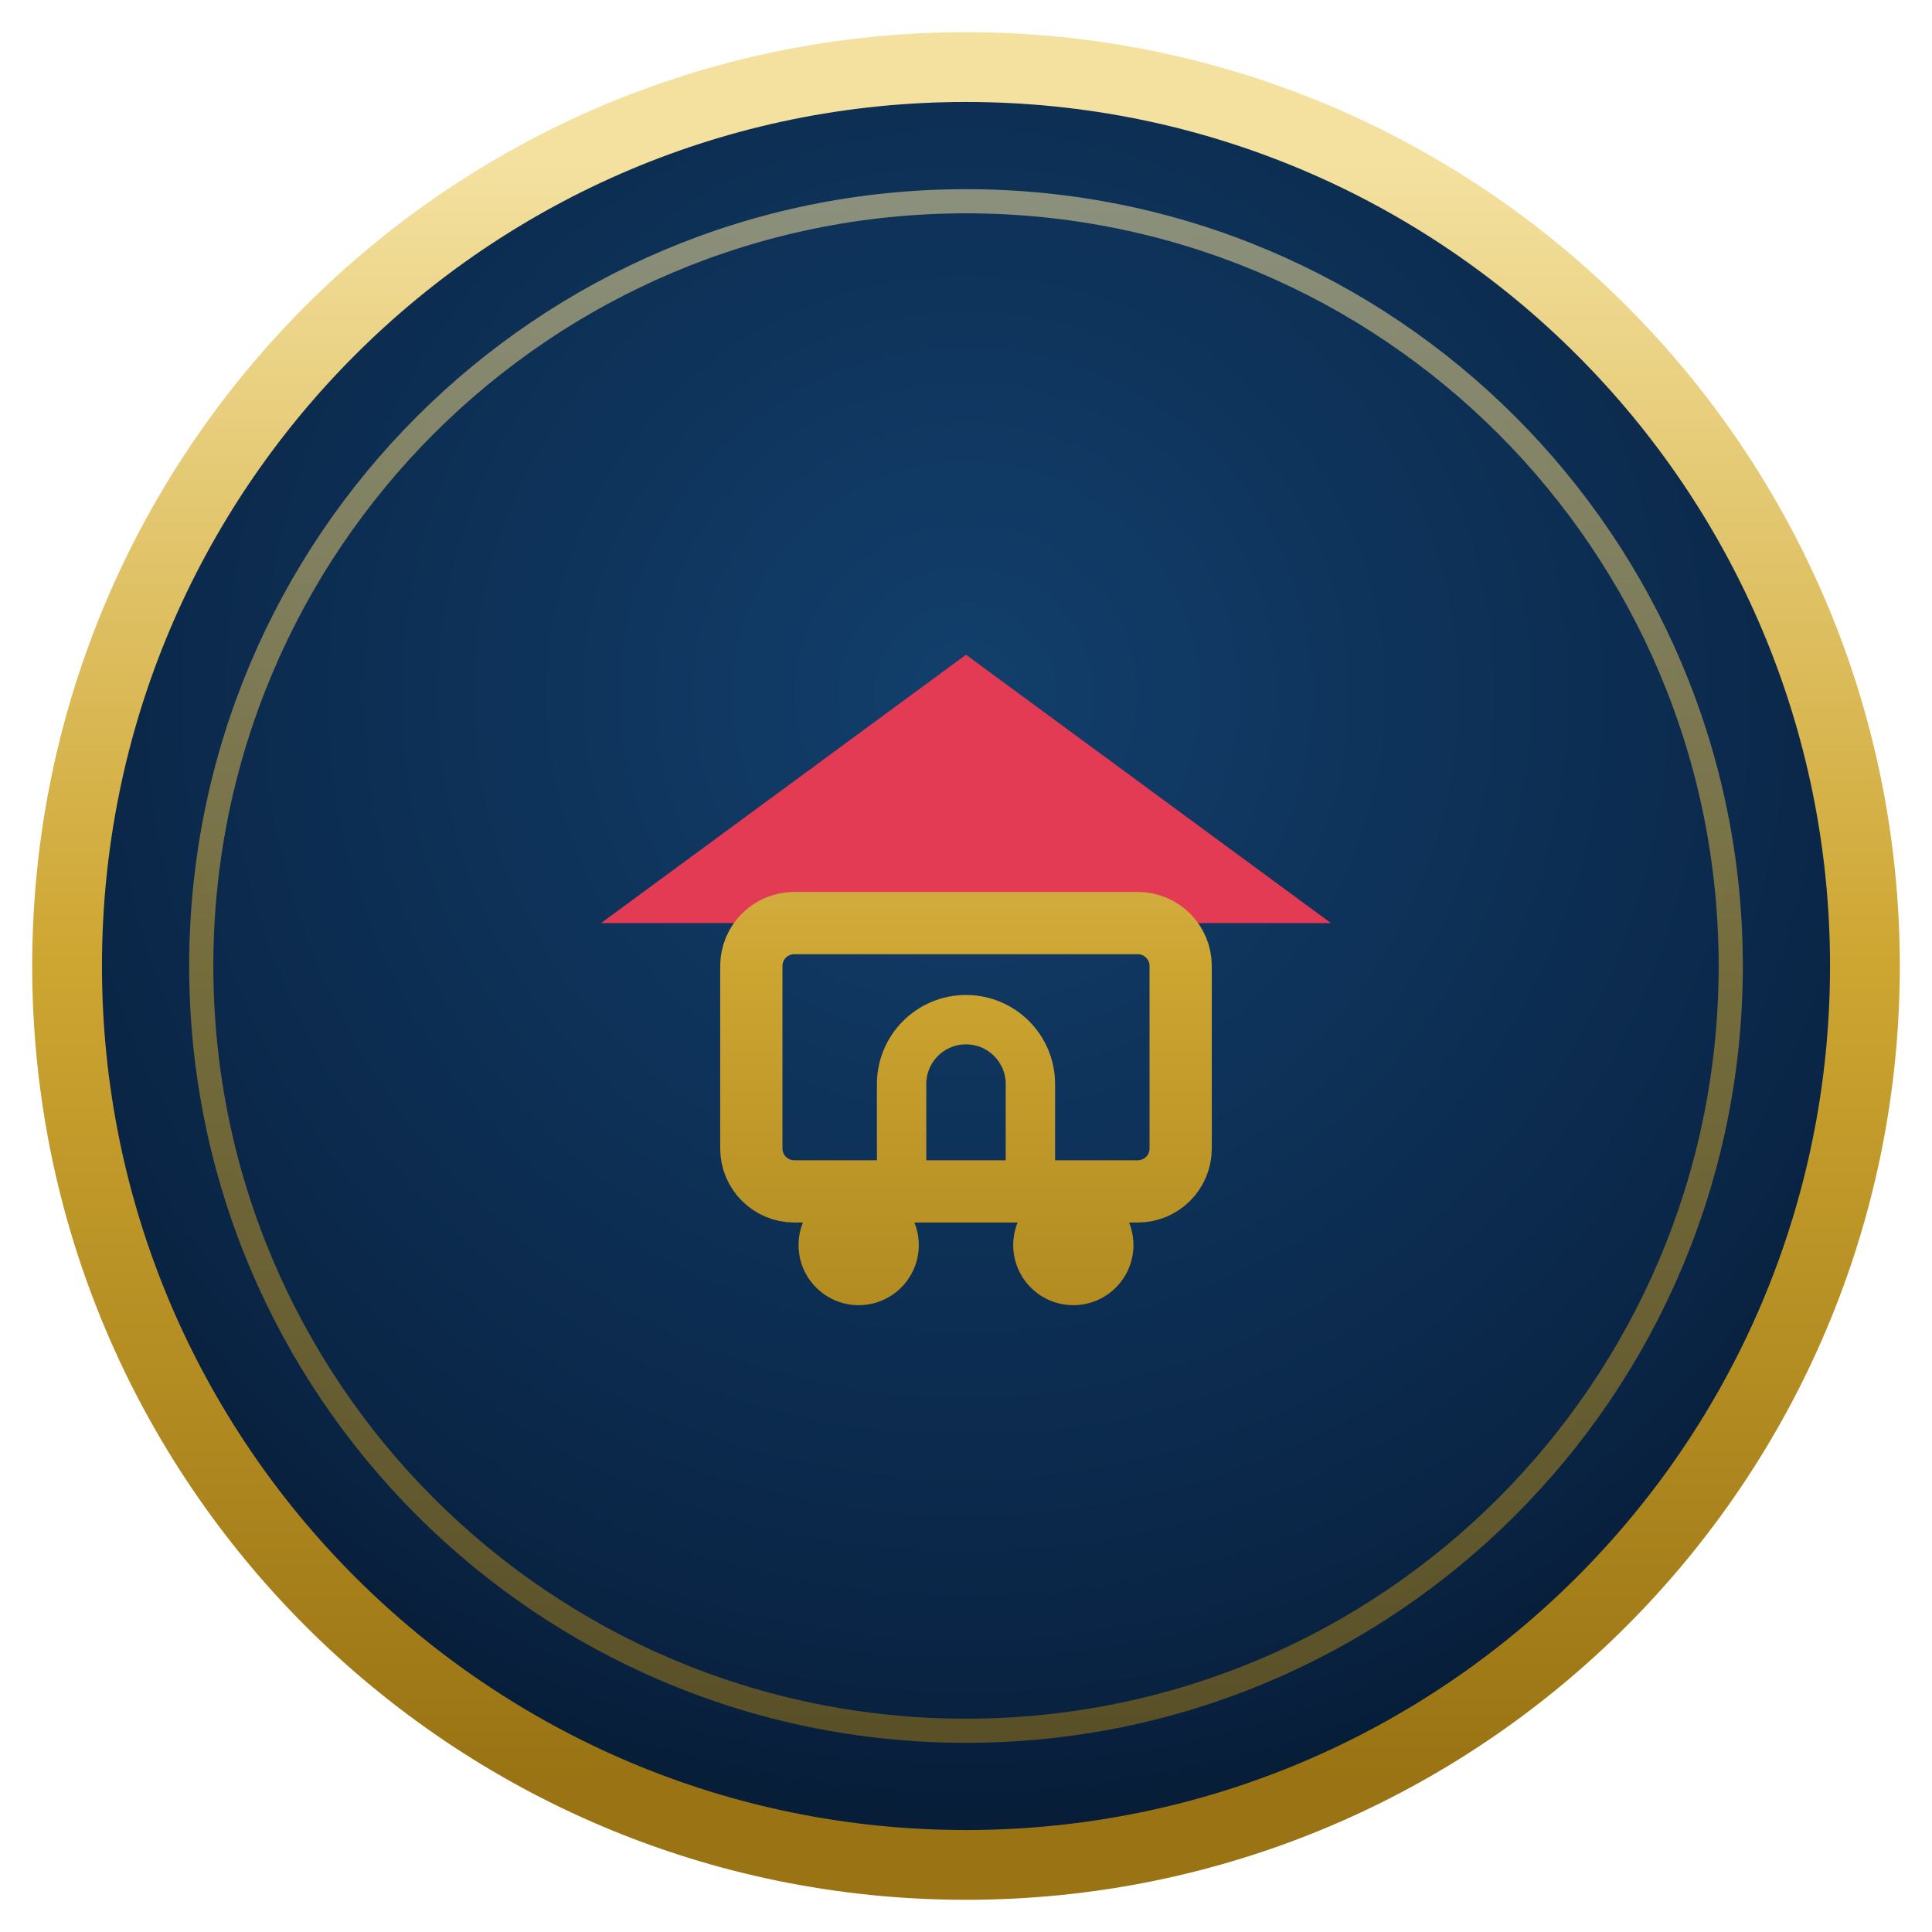
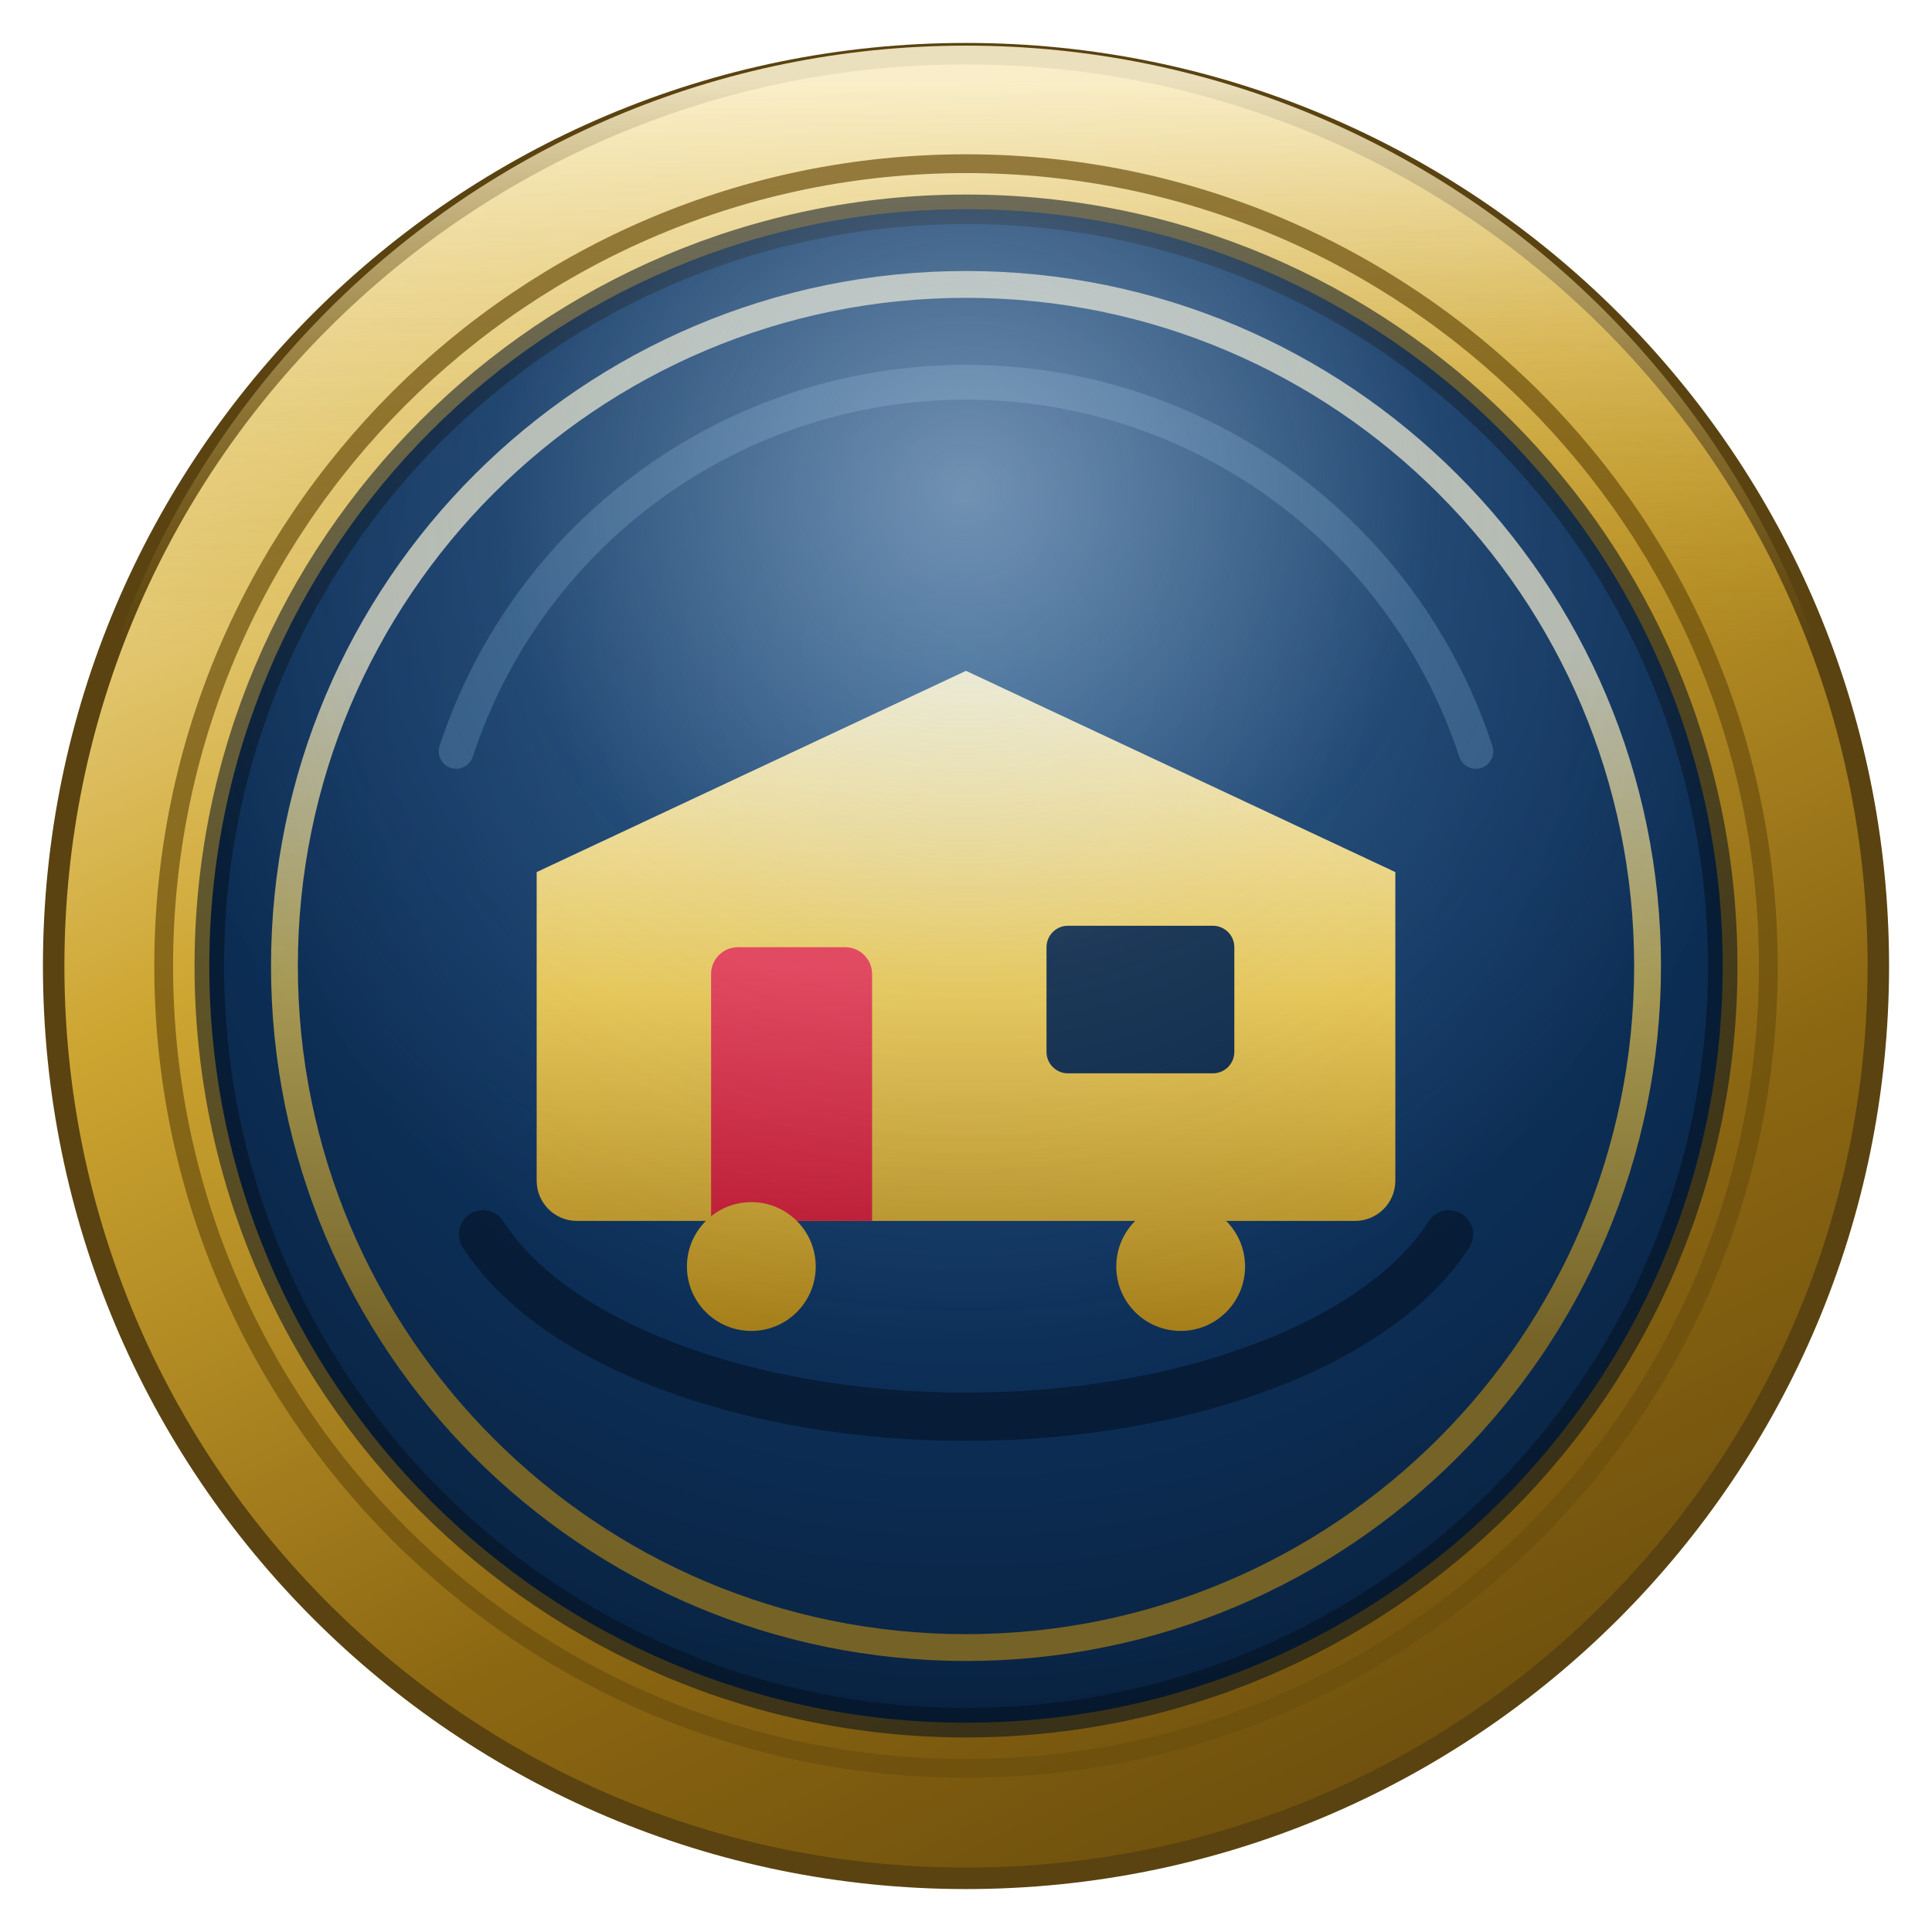
<svg xmlns="http://www.w3.org/2000/svg" viewBox="0 0 72 72" role="img" aria-label="Manufactured and mobile home certification seal">
  <defs>
-     <radialGradient id="mh-face" cx="50%" cy="35%" r="72%">
-       <stop offset="0" stop-color="#123f6c" />
-       <stop offset="0.7" stop-color="#0a2647" />
+     <linearGradient id="mh-bezel" x1="20" y1="3" x2="52" y2="69" gradientUnits="userSpaceOnUse">
+       <stop offset="0" stop-color="#f7e7ad" />
+       <stop offset="0.34" stop-color="#cda531" />
+       <stop offset="0.72" stop-color="#8c6712" />
+       <stop offset="1" stop-color="#6b4e0d" />
+     </linearGradient>
+     <linearGradient id="mh-sheen" x1="0" y1="3" x2="0" y2="24" gradientUnits="userSpaceOnUse">
+       <stop offset="0" stop-color="#fbf1cf" />
+       <stop offset="1" stop-color="#cda531" stop-opacity="0" />
+     </linearGradient>
+     <radialGradient id="mh-face" cx="50%" cy="30%" r="82%">
+       <stop offset="0" stop-color="#15477a" />
+       <stop offset="0.45" stop-color="#0e3460" />
+       <stop offset="0.78" stop-color="#0a2647" />
      <stop offset="1" stop-color="#04162c" />
    </radialGradient>
-     <linearGradient id="mh-brass" x1="0" y1="6" x2="0" y2="66" gradientUnits="userSpaceOnUse">
-       <stop offset="0" stop-color="#f4e1a0" />
-       <stop offset="0.5" stop-color="#cda531" />
-       <stop offset="1" stop-color="#9a7414" />
+     <radialGradient id="mh-gloss" cx="50%" cy="19%" r="56%">
+       <stop offset="0" stop-color="#cfe2f3" stop-opacity="0.5" />
+       <stop offset="0.55" stop-color="#cfe2f3" stop-opacity="0.1" />
+       <stop offset="1" stop-color="#cfe2f3" stop-opacity="0" />
+     </radialGradient>
+     <linearGradient id="mh-glyph" x1="0" y1="24" x2="0" y2="50" gradientUnits="userSpaceOnUse">
+       <stop offset="0" stop-color="#fbf1cf" />
+       <stop offset="0.5" stop-color="#e6c552" />
+       <stop offset="1" stop-color="#a37c18" />
+     </linearGradient>
+     <linearGradient id="mh-door" x1="0" y1="36" x2="0" y2="48" gradientUnits="userSpaceOnUse">
+       <stop offset="0" stop-color="#e23b53" />
+       <stop offset="1" stop-color="#b3122b" />
    </linearGradient>
  </defs>
-   <circle cx="36" cy="36" r="33.5" fill="url(#mh-face)" stroke="url(#mh-brass)" stroke-width="2.6" />
-   <circle cx="36" cy="36" r="28.5" fill="none" stroke="url(#mh-brass)" stroke-width="0.9" opacity="0.55" />
-   <g transform="translate(36 36) scale(.8) translate(-36 -36)">
-     <path d="M19 34 36 21.5 53 34Z" fill="#e23b53" />
-     <rect x="26" y="34" width="20" height="12.5" rx="2" fill="none" stroke="url(#mh-brass)" stroke-width="2.9" />
-     <path d="M33 46.5v-5a3 3 0 0 1 6 0v5" fill="none" stroke="url(#mh-brass)" stroke-width="2.3" stroke-linejoin="round" />
-     <circle cx="31" cy="49" r="2.8" fill="url(#mh-brass)" />
-     <circle cx="41" cy="49" r="2.8" fill="url(#mh-brass)" />
+   <circle cx="36" cy="36" r="34.4" fill="#5a4310" />
+   <circle cx="36" cy="36" r="33.6" fill="url(#mh-bezel)" />
+   <circle cx="36" cy="35.3" r="33.6" fill="url(#mh-sheen)" opacity="0.9" />
+   <circle cx="36" cy="36" r="28.2" fill="url(#mh-face)" />
+   <circle cx="36" cy="36" r="29.9" fill="none" stroke="#6b4e0d" stroke-width="0.7" opacity="0.7" />
+   <circle cx="36" cy="36" r="25.4" fill="none" stroke="url(#mh-glyph)" stroke-width="1" opacity="0.7" />
+   <circle cx="36" cy="36" r="28.2" fill="none" stroke="#04101f" stroke-width="1.1" opacity="0.55" />
+   <path d="M17 28a20 20 0 0 1 38 0" fill="none" stroke="#5b86b0" stroke-width="1.3" opacity="0.4" stroke-linecap="round" />
+   <path d="M18 46a19 10 0 0 0 36 0" fill="none" stroke="#020c1a" stroke-width="1.8" opacity="0.5" stroke-linecap="round" />
+   <path d="M20 32.5 36 25 52 32.5V44a1.5 1.5 0 0 1-1.5 1.5h-29A1.5 1.5 0 0 1 20 44Z" fill="url(#mh-glyph)" />
+   <rect x="39" y="34.5" width="7" height="5.5" rx="0.8" fill="#0a2647" />
+   <path d="M26.5 45.5v-9.2a1 1 0 0 1 1-1h4a1 1 0 0 1 1 1v9.2Z" fill="url(#mh-door)" />
+   <g fill="url(#mh-glyph)">
+     <circle cx="28" cy="47.2" r="2.4" />
+     <circle cx="44" cy="47.2" r="2.4" />
  </g>
+   <circle cx="36" cy="36" r="28.2" fill="url(#mh-gloss)" />
</svg>
